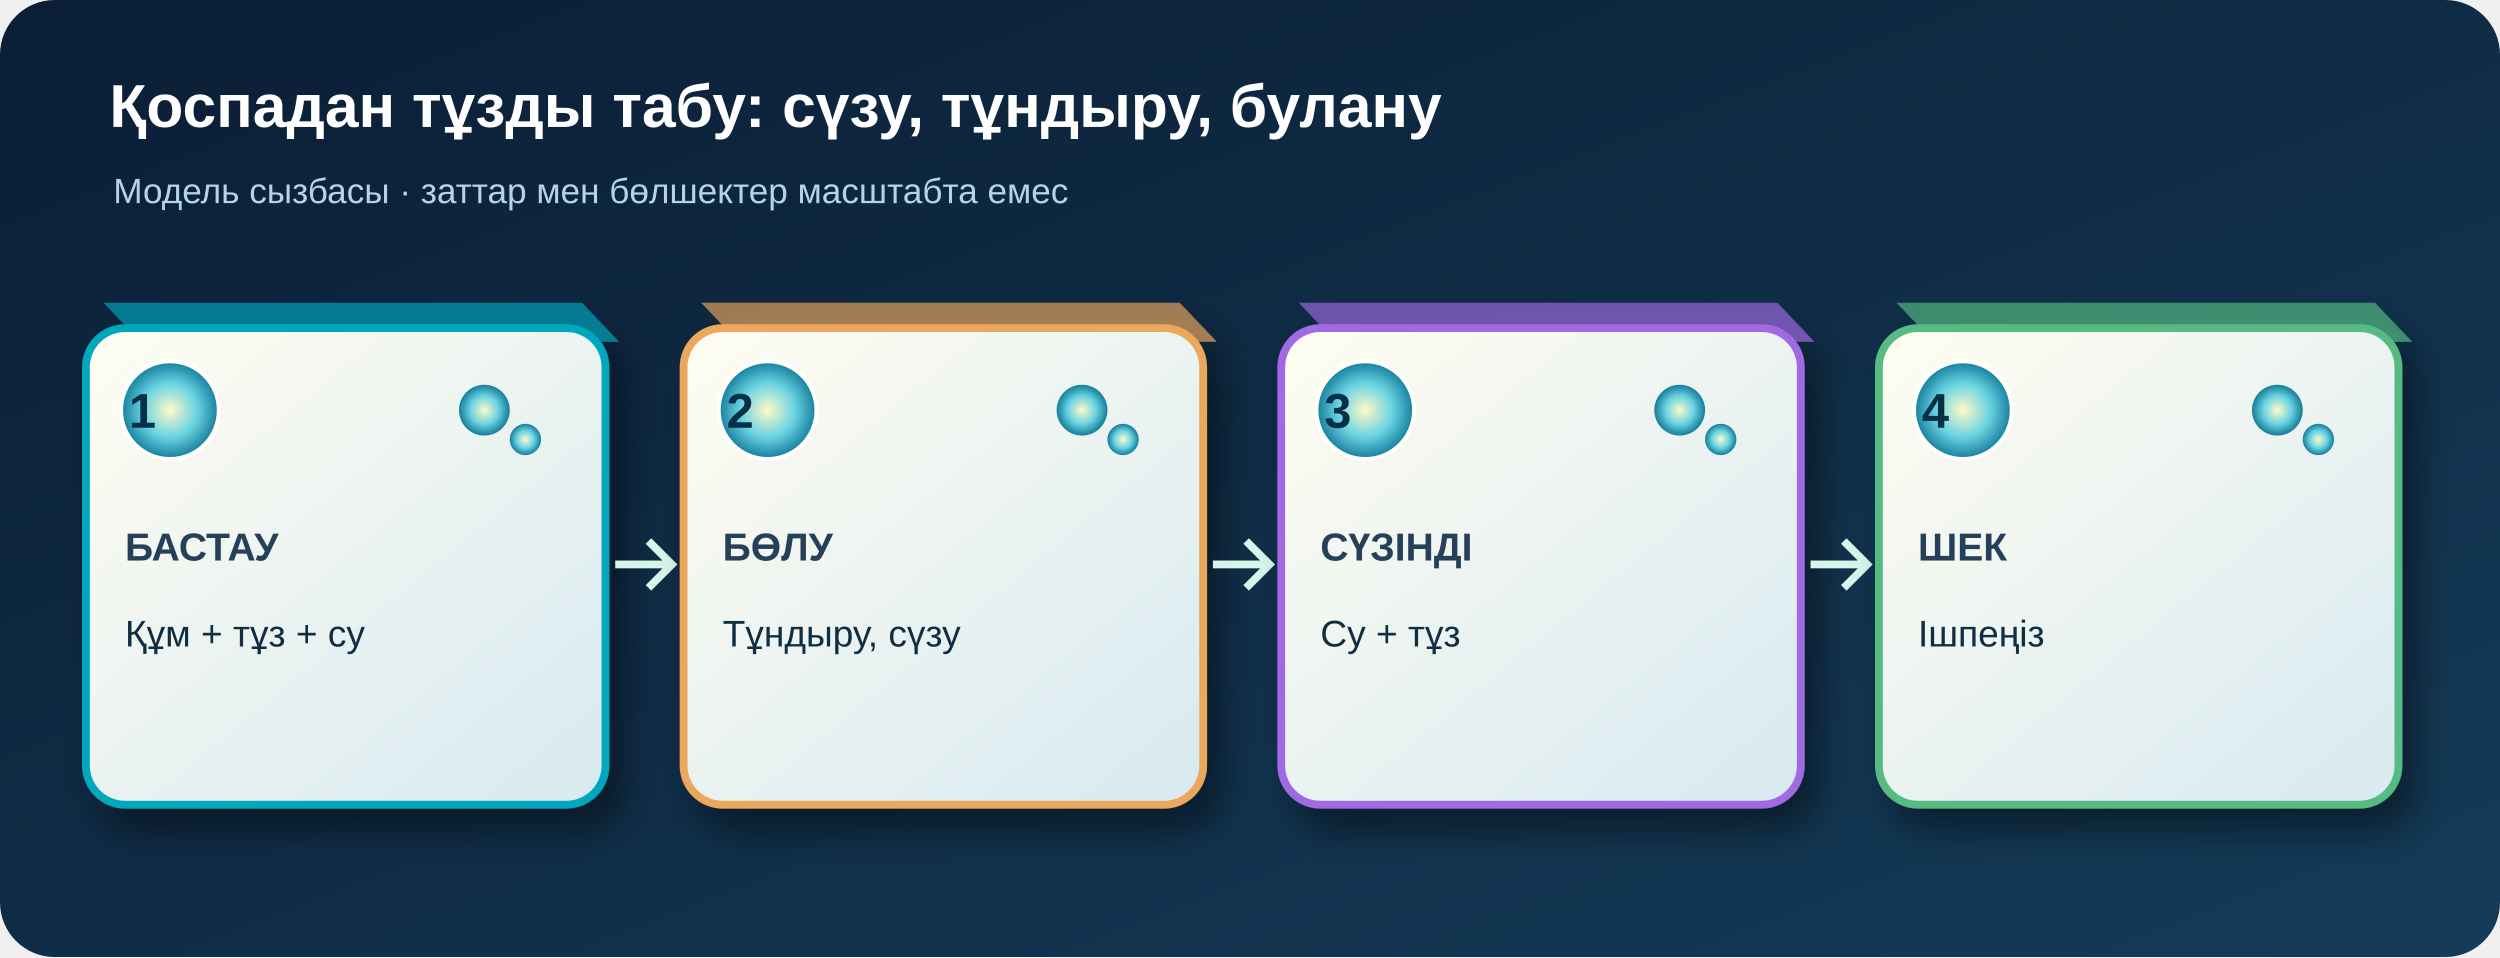
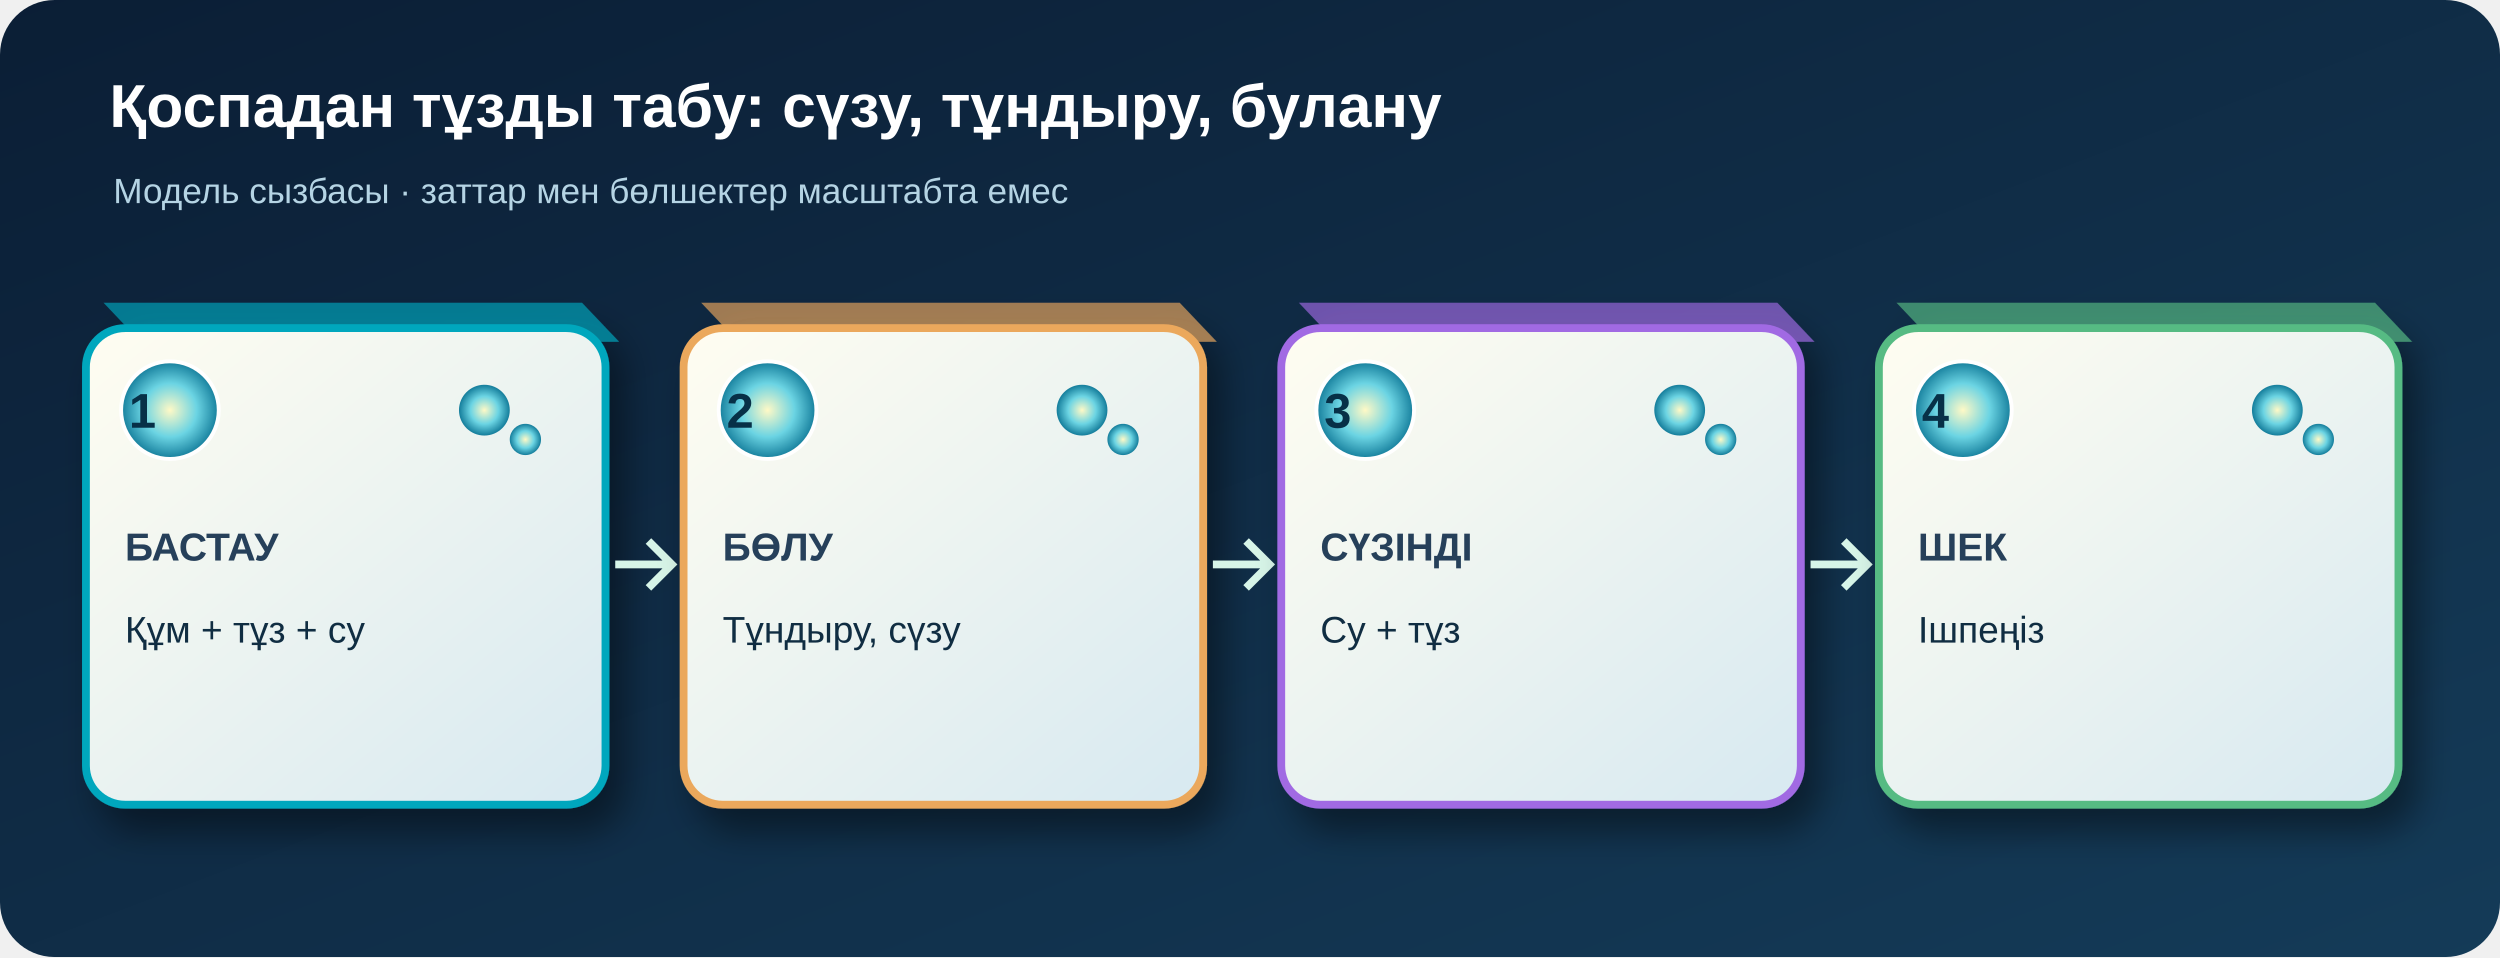
<svg xmlns="http://www.w3.org/2000/svg" viewBox="0 0 1280 490" role="img" aria-labelledby="title desc">
  <defs>
    <linearGradient id="bg" x2="1" y2="1">
      <stop stop-color="#0b1e35" />
      <stop offset="1" stop-color="#143b58" />
    </linearGradient>
    <linearGradient id="face" x2=".9" y2="1">
      <stop stop-color="#fffdf1" />
      <stop offset="1" stop-color="#d9eaf1" />
    </linearGradient>
    <radialGradient id="orb">
      <stop stop-color="#fff9c6" />
      <stop offset=".55" stop-color="#6bd4e3" />
      <stop offset="1" stop-color="#147d9b" />
    </radialGradient>
    <filter id="shadow" x="-30%" y="-30%" width="160%" height="180%">
      <feDropShadow dx="8" dy="12" stdDeviation="9" flood-opacity=".42" />
    </filter>
  </defs>
  <rect width="1280" height="490" rx="28" fill="url(#bg)" />
  <text x="56" y="65" fill="#fff" font-family="Arial,sans-serif" font-size="31" font-weight="700">Қоспадан тұзды табу: сүзу, тұндыру, булану</text>
  <text x="58" y="104" fill="#b5d4e4" font-family="Arial,sans-serif" font-size="18">Модель сызбасы · заттар мен бөлшектер масштабта емес</text>
  <g filter="url(#shadow)">
    <path d="M53 155 L298 155 L317 175 L72 175 Z" fill="#00a7bd" opacity=".65" />
    <rect x="44" y="168" width="266" height="244" rx="20" fill="url(#face)" stroke="#00a7bd" stroke-width="4" />
  </g>
  <circle cx="87" cy="210" r="25" fill="url(#orb)" stroke="#fff" stroke-width="2" />
  <text x="66" y="219" fill="#073047" font-family="Arial,sans-serif" font-size="25" font-weight="700">1</text>
  <text x="64" y="287" fill="#26405a" font-family="Arial,sans-serif" font-size="20" font-weight="700">БАСТАУ</text>
-   <text x="64" y="331" fill="#102d42" font-family="Arial,sans-serif" font-size="19" textLength="226" lengthAdjust="spacingAndGlyphs">Құм + тұз + су</text>
  <circle cx="248" cy="210" r="13" fill="url(#orb)" />
  <circle cx="269" cy="225" r="8" fill="url(#orb)" />
+   <text x="64" y="329" fill="#102d42" font-family="Arial,sans-serif" font-size="19">Құм + тұз + су</text>
  <path d="M315 289 h28 m-11 -12 12 12 -12 12" stroke="#d7f5e8" stroke-width="4" fill="none" />
  <g filter="url(#shadow)">
    <path d="M359 155 L604 155 L623 175 L378 175 Z" fill="#eba85c" opacity=".65" />
    <rect x="350" y="168" width="266" height="244" rx="20" fill="url(#face)" stroke="#eba85c" stroke-width="4" />
  </g>
  <circle cx="393" cy="210" r="25" fill="url(#orb)" stroke="#fff" stroke-width="2" />
  <text x="372" y="219" fill="#073047" font-family="Arial,sans-serif" font-size="25" font-weight="700">2</text>
  <text x="370" y="287" fill="#26405a" font-family="Arial,sans-serif" font-size="20" font-weight="700">БӨЛУ</text>
-   <text x="370" y="331" fill="#102d42" font-family="Arial,sans-serif" font-size="19" textLength="226" lengthAdjust="spacingAndGlyphs">Тұндыру, сүзу</text>
  <circle cx="554" cy="210" r="13" fill="url(#orb)" />
  <circle cx="575" cy="225" r="8" fill="url(#orb)" />
+   <text x="370" y="329" fill="#102d42" font-family="Arial,sans-serif" font-size="19">Тұндыру, сүзу</text>
  <path d="M621 289 h28 m-11 -12 12 12 -12 12" stroke="#d7f5e8" stroke-width="4" fill="none" />
  <g filter="url(#shadow)">
    <path d="M665 155 L910 155 L929 175 L684 175 Z" fill="#a16ae3" opacity=".65" />
    <rect x="656" y="168" width="266" height="244" rx="20" fill="url(#face)" stroke="#a16ae3" stroke-width="4" />
  </g>
  <circle cx="699" cy="210" r="25" fill="url(#orb)" stroke="#fff" stroke-width="2" />
  <text x="678" y="219" fill="#073047" font-family="Arial,sans-serif" font-size="25" font-weight="700">3</text>
  <text x="676" y="287" fill="#26405a" font-family="Arial,sans-serif" font-size="20" font-weight="700">СҮЗІНДІ</text>
-   <text x="676" y="331" fill="#102d42" font-family="Arial,sans-serif" font-size="19" textLength="226" lengthAdjust="spacingAndGlyphs">Су + тұз</text>
  <circle cx="860" cy="210" r="13" fill="url(#orb)" />
  <circle cx="881" cy="225" r="8" fill="url(#orb)" />
+   <text x="676" y="329" fill="#102d42" font-family="Arial,sans-serif" font-size="19">Су + тұз</text>
  <path d="M927 289 h28 m-11 -12 12 12 -12 12" stroke="#d7f5e8" stroke-width="4" fill="none" />
  <g filter="url(#shadow)">
    <path d="M971 155 L1216 155 L1235 175 L990 175 Z" fill="#56bb83" opacity=".65" />
    <rect x="962" y="168" width="266" height="244" rx="20" fill="url(#face)" stroke="#56bb83" stroke-width="4" />
  </g>
  <circle cx="1005" cy="210" r="25" fill="url(#orb)" stroke="#fff" stroke-width="2" />
  <text x="984" y="219" fill="#073047" font-family="Arial,sans-serif" font-size="25" font-weight="700">4</text>
  <text x="982" y="287" fill="#26405a" font-family="Arial,sans-serif" font-size="20" font-weight="700">ШЕК</text>
-   <text x="982" y="331" fill="#102d42" font-family="Arial,sans-serif" font-size="19" textLength="226" lengthAdjust="spacingAndGlyphs">Ішпеңіз</text>
  <circle cx="1166" cy="210" r="13" fill="url(#orb)" />
  <circle cx="1187" cy="225" r="8" fill="url(#orb)" />
+   <text x="982" y="329" fill="#102d42" font-family="Arial,sans-serif" font-size="19">Ішпеңіз</text>
</svg>
